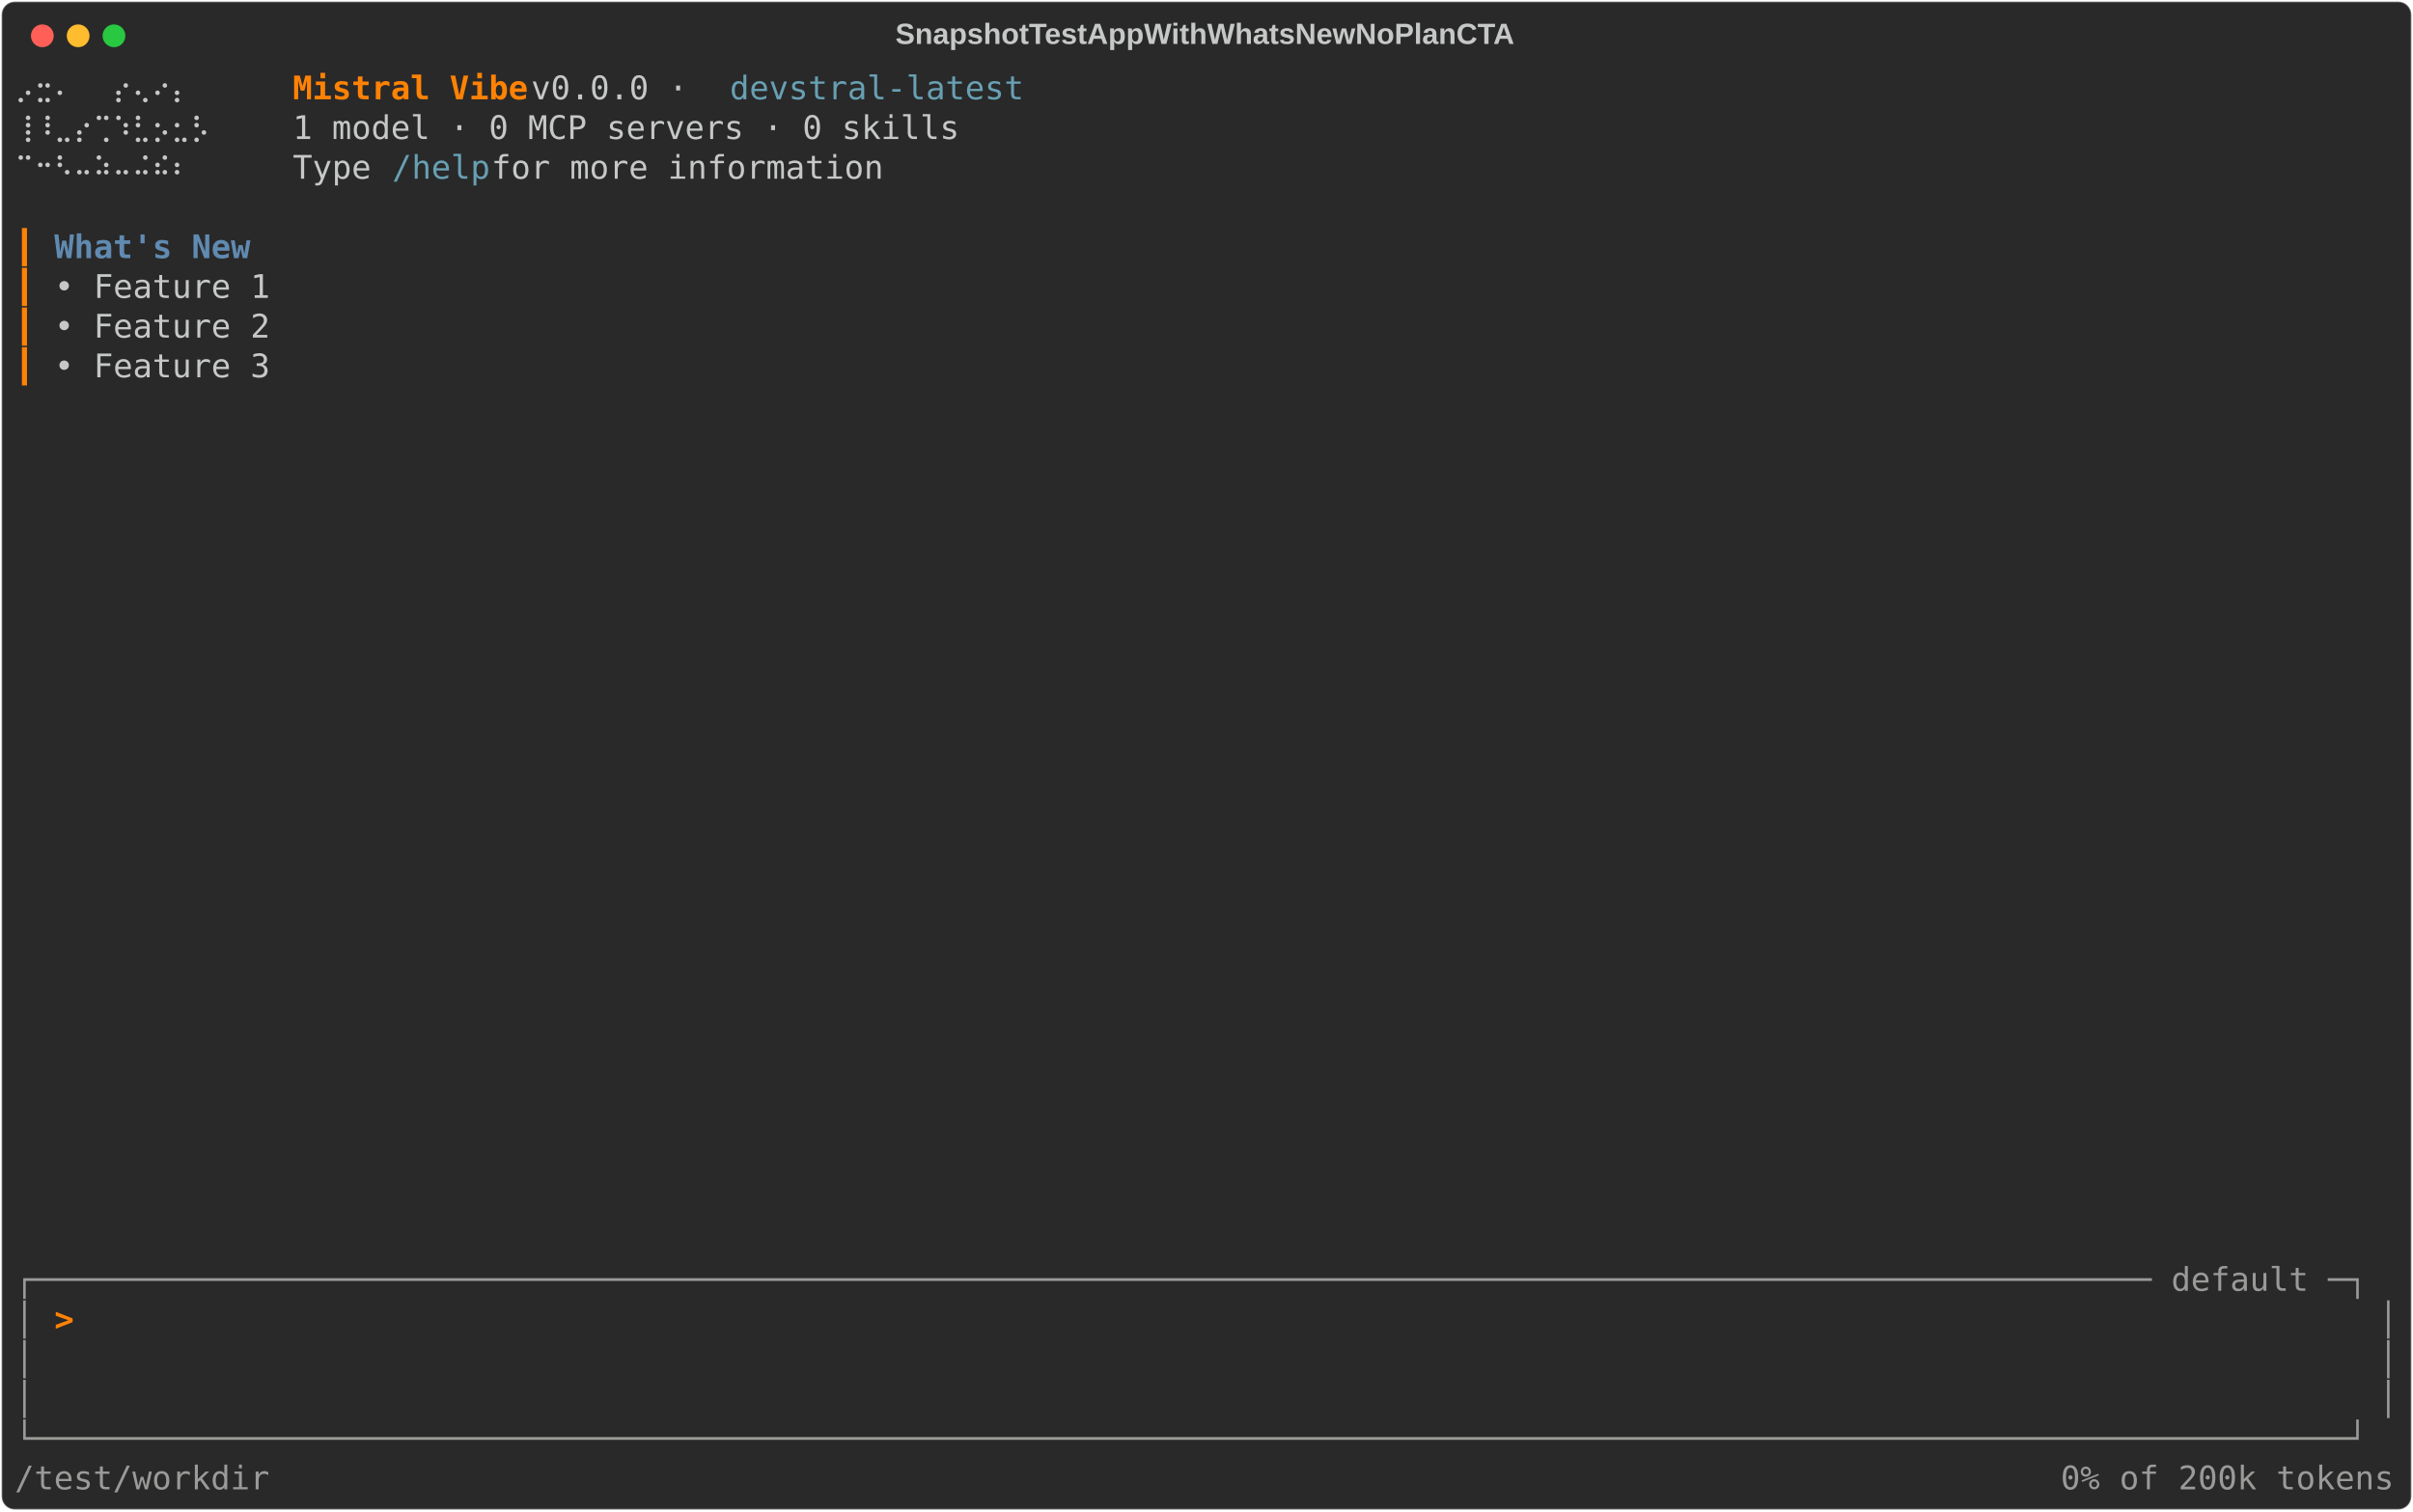
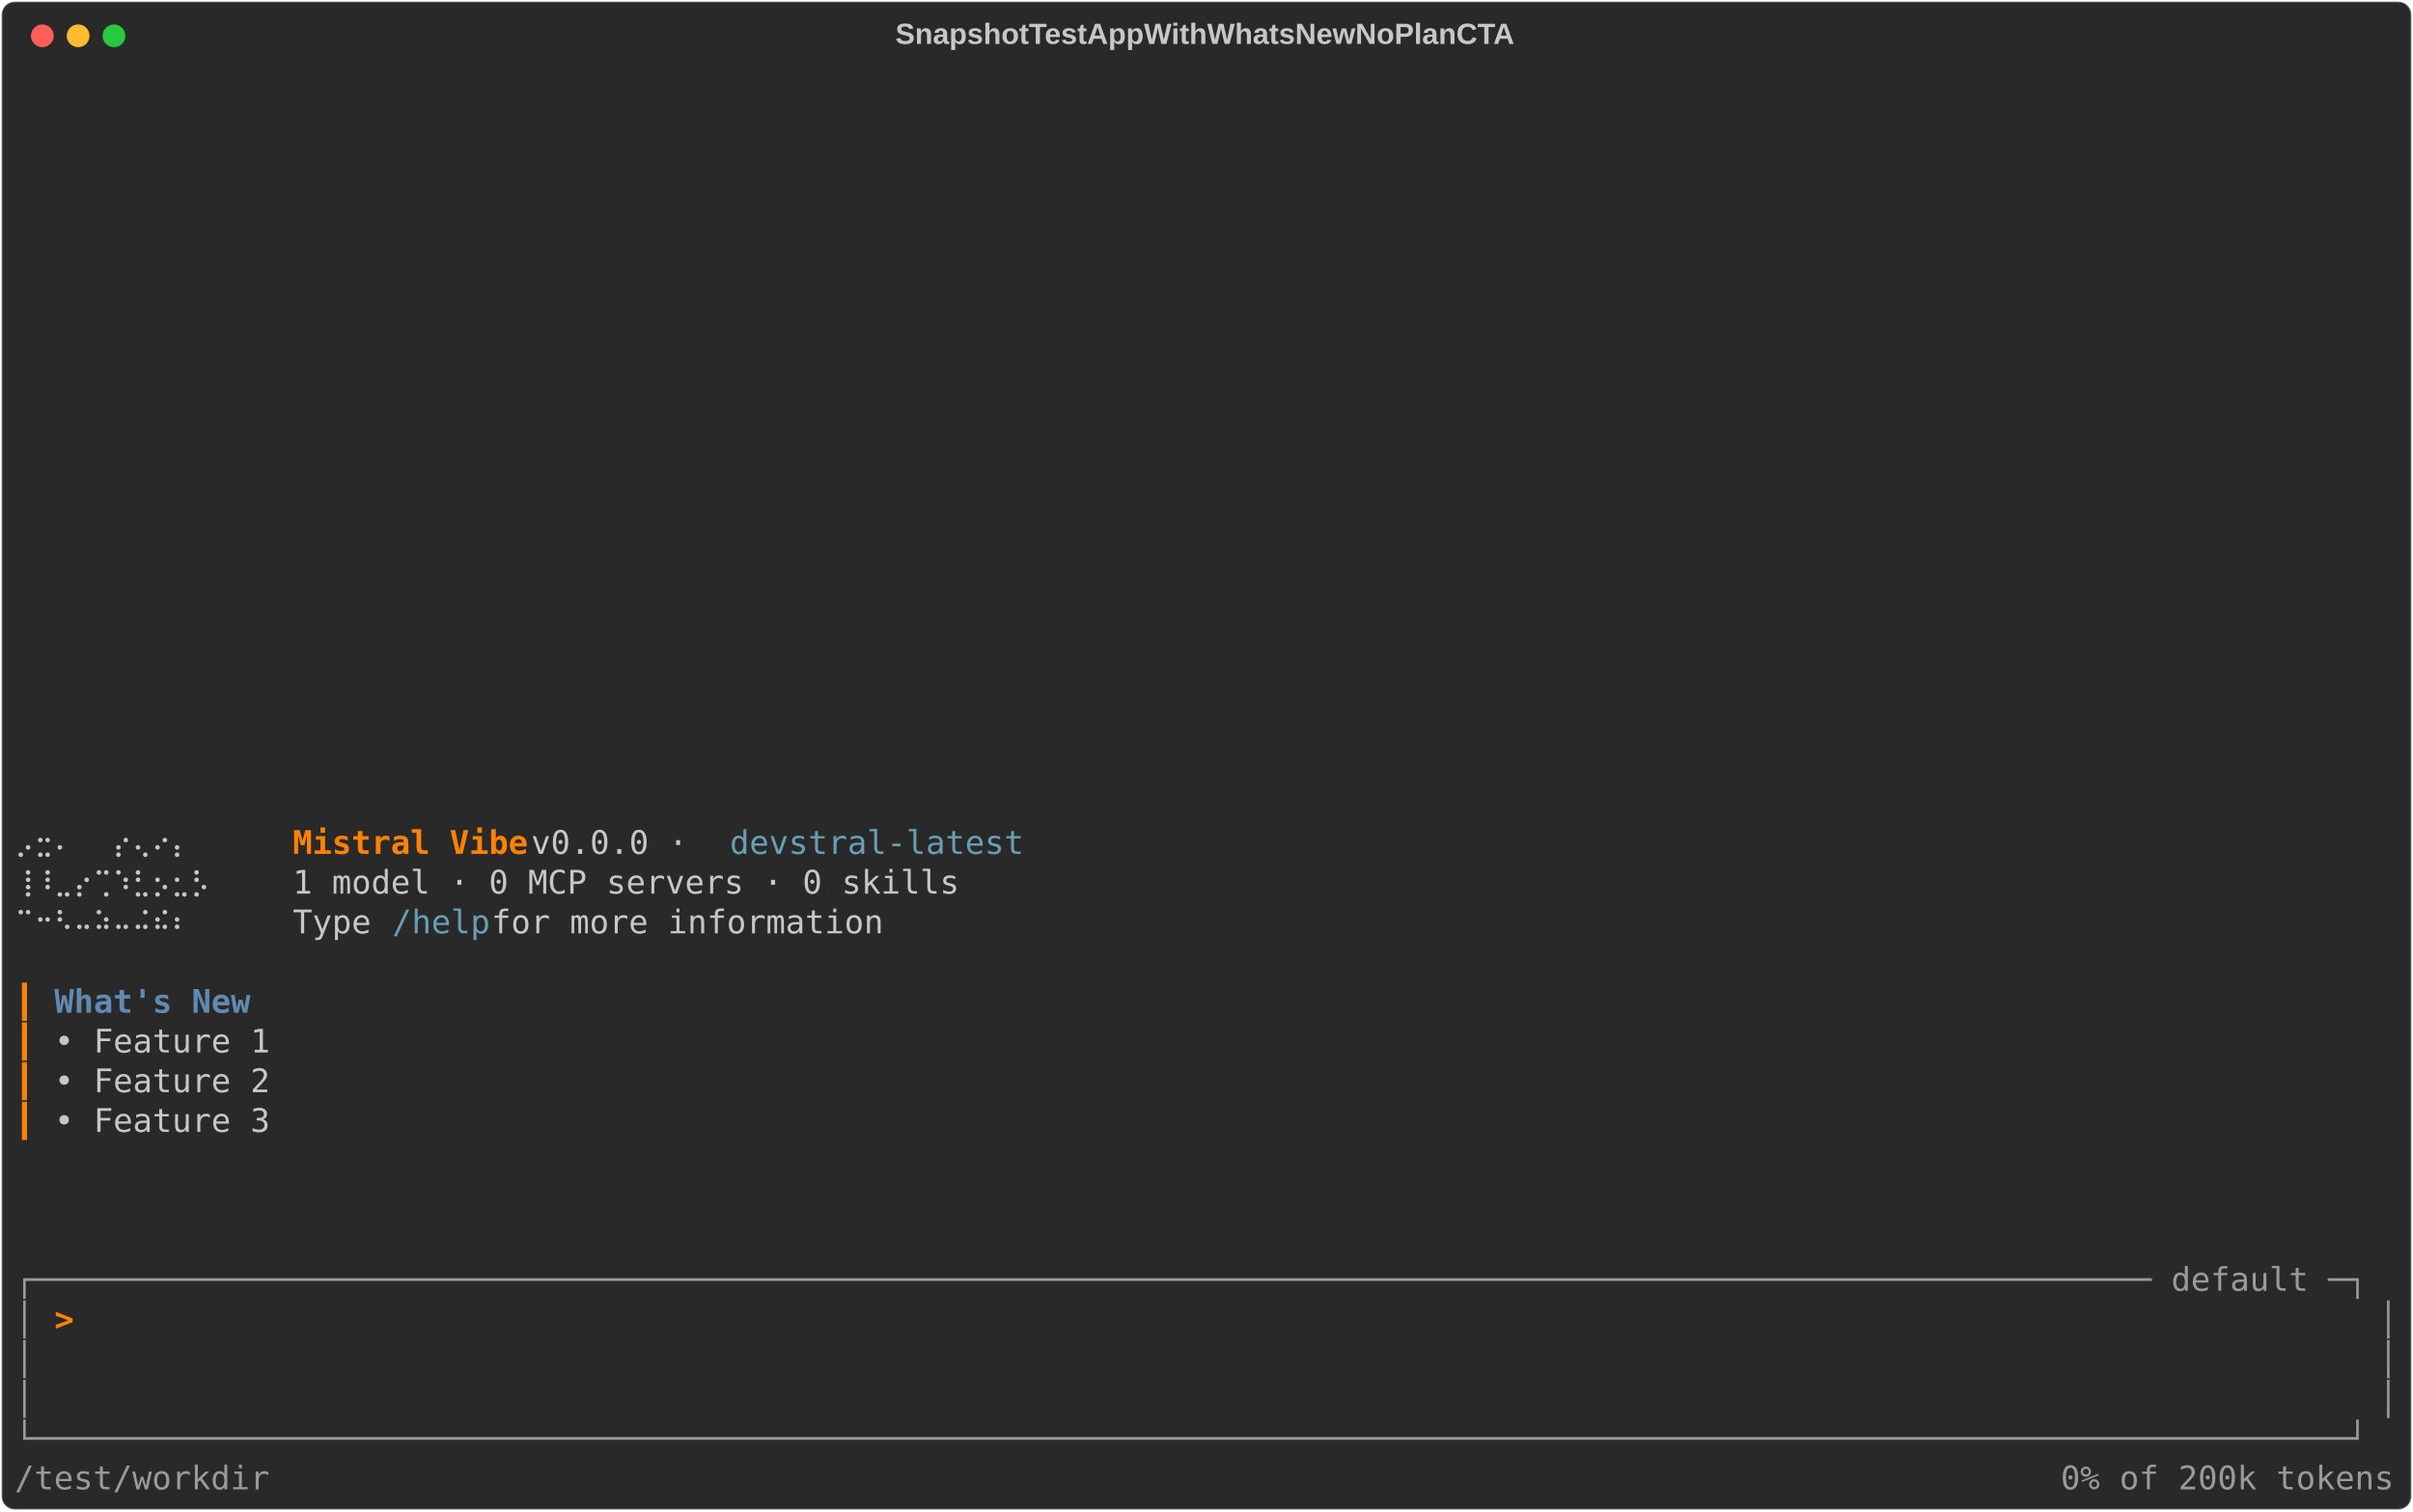
<svg xmlns="http://www.w3.org/2000/svg" class="rich-terminal" viewBox="0 0 1482 928.4">
  <style>

    @font-face {
        font-family: "Fira Code";
        src: local("FiraCode-Regular"),
                url("https://cdnjs.cloudflare.com/ajax/libs/firacode/6.2.0/woff2/FiraCode-Regular.woff2") format("woff2"),
                url("https://cdnjs.cloudflare.com/ajax/libs/firacode/6.2.0/woff/FiraCode-Regular.woff") format("woff");
        font-style: normal;
        font-weight: 400;
    }
    @font-face {
        font-family: "Fira Code";
        src: local("FiraCode-Bold"),
                url("https://cdnjs.cloudflare.com/ajax/libs/firacode/6.2.0/woff2/FiraCode-Bold.woff2") format("woff2"),
                url("https://cdnjs.cloudflare.com/ajax/libs/firacode/6.2.0/woff/FiraCode-Bold.woff") format("woff");
        font-style: bold;
        font-weight: 700;
    }

    .terminal-matrix {
        font-family: Fira Code, monospace;
        font-size: 20px;
        line-height: 24.4px;
        font-variant-east-asian: full-width;
    }

    .terminal-title {
        font-size: 18px;
        font-weight: bold;
        font-family: arial;
    }

    .terminal-r1 { fill: #c5c8c6 }
.terminal-r2 { fill: #ff8205;font-weight: bold }
.terminal-r3 { fill: #68a0b3 }
.terminal-r4 { fill: #ff8205 }
.terminal-r5 { fill: #608ab1;font-weight: bold }
.terminal-r6 { fill: #9a9b99 }
    </style>
  <defs>
    <clipPath id="terminal-clip-terminal">
      <rect x="0" y="0" width="1463.0" height="877.4" />
    </clipPath>
    <clipPath id="terminal-line-0">
      <rect x="0" y="1.5" width="1464" height="24.65" />
    </clipPath>
    <clipPath id="terminal-line-1">
      <rect x="0" y="25.9" width="1464" height="24.65" />
    </clipPath>
    <clipPath id="terminal-line-2">
      <rect x="0" y="50.3" width="1464" height="24.65" />
    </clipPath>
    <clipPath id="terminal-line-3">
      <rect x="0" y="74.7" width="1464" height="24.65" />
    </clipPath>
    <clipPath id="terminal-line-4">
      <rect x="0" y="99.1" width="1464" height="24.65" />
    </clipPath>
    <clipPath id="terminal-line-5">
      <rect x="0" y="123.5" width="1464" height="24.65" />
    </clipPath>
    <clipPath id="terminal-line-6">
      <rect x="0" y="147.9" width="1464" height="24.65" />
    </clipPath>
    <clipPath id="terminal-line-7">
      <rect x="0" y="172.3" width="1464" height="24.65" />
    </clipPath>
    <clipPath id="terminal-line-8">
      <rect x="0" y="196.7" width="1464" height="24.65" />
    </clipPath>
    <clipPath id="terminal-line-9">
      <rect x="0" y="221.1" width="1464" height="24.65" />
    </clipPath>
    <clipPath id="terminal-line-10">
      <rect x="0" y="245.5" width="1464" height="24.65" />
    </clipPath>
    <clipPath id="terminal-line-11">
      <rect x="0" y="269.9" width="1464" height="24.65" />
    </clipPath>
    <clipPath id="terminal-line-12">
      <rect x="0" y="294.3" width="1464" height="24.65" />
    </clipPath>
    <clipPath id="terminal-line-13">
      <rect x="0" y="318.7" width="1464" height="24.65" />
    </clipPath>
    <clipPath id="terminal-line-14">
      <rect x="0" y="343.1" width="1464" height="24.65" />
    </clipPath>
    <clipPath id="terminal-line-15">
      <rect x="0" y="367.5" width="1464" height="24.65" />
    </clipPath>
    <clipPath id="terminal-line-16">
      <rect x="0" y="391.9" width="1464" height="24.65" />
    </clipPath>
    <clipPath id="terminal-line-17">
      <rect x="0" y="416.3" width="1464" height="24.65" />
    </clipPath>
    <clipPath id="terminal-line-18">
      <rect x="0" y="440.7" width="1464" height="24.65" />
    </clipPath>
    <clipPath id="terminal-line-19">
      <rect x="0" y="465.1" width="1464" height="24.65" />
    </clipPath>
    <clipPath id="terminal-line-20">
      <rect x="0" y="489.5" width="1464" height="24.65" />
    </clipPath>
    <clipPath id="terminal-line-21">
      <rect x="0" y="513.9" width="1464" height="24.65" />
    </clipPath>
    <clipPath id="terminal-line-22">
      <rect x="0" y="538.3" width="1464" height="24.65" />
    </clipPath>
    <clipPath id="terminal-line-23">
      <rect x="0" y="562.7" width="1464" height="24.65" />
    </clipPath>
    <clipPath id="terminal-line-24">
      <rect x="0" y="587.1" width="1464" height="24.65" />
    </clipPath>
    <clipPath id="terminal-line-25">
      <rect x="0" y="611.5" width="1464" height="24.65" />
    </clipPath>
    <clipPath id="terminal-line-26">
      <rect x="0" y="635.9" width="1464" height="24.65" />
    </clipPath>
    <clipPath id="terminal-line-27">
      <rect x="0" y="660.3" width="1464" height="24.65" />
    </clipPath>
    <clipPath id="terminal-line-28">
      <rect x="0" y="684.7" width="1464" height="24.65" />
    </clipPath>
    <clipPath id="terminal-line-29">
      <rect x="0" y="709.1" width="1464" height="24.65" />
    </clipPath>
    <clipPath id="terminal-line-30">
      <rect x="0" y="733.5" width="1464" height="24.65" />
    </clipPath>
    <clipPath id="terminal-line-31">
      <rect x="0" y="757.9" width="1464" height="24.65" />
    </clipPath>
    <clipPath id="terminal-line-32">
      <rect x="0" y="782.3" width="1464" height="24.65" />
    </clipPath>
    <clipPath id="terminal-line-33">
      <rect x="0" y="806.7" width="1464" height="24.65" />
    </clipPath>
    <clipPath id="terminal-line-34">
      <rect x="0" y="831.1" width="1464" height="24.65" />
    </clipPath>
  </defs>
  <rect fill="#292929" stroke="rgba(255,255,255,0.35)" stroke-width="1" x="1" y="1" width="1480" height="926.4" rx="8" />
  <text class="terminal-title" fill="#c5c8c6" text-anchor="middle" x="740" y="27">SnapshotTestAppWithWhatsNewNoPlanCTA</text>
  <g transform="translate(26,22)">
    <circle cx="0" cy="0" r="7" fill="#ff5f57" />
    <circle cx="22" cy="0" r="7" fill="#febc2e" />
    <circle cx="44" cy="0" r="7" fill="#28c840" />
  </g>
  <g transform="translate(9, 41)" clip-path="url(#terminal-clip-terminal)">
    <g class="terminal-matrix">
-       <text class="terminal-r1" x="0" y="20" textLength="134.2" clip-path="url(#terminal-line-0)">  ⡠⣒⠄  ⡔⢄⠔⡄</text>
-       <text class="terminal-r2" x="170.8" y="20" textLength="146.4" clip-path="url(#terminal-line-0)">Mistral Vibe</text>
-       <text class="terminal-r1" x="317.2" y="20" textLength="122" clip-path="url(#terminal-line-0)"> v0.0.0 · </text>
-       <text class="terminal-r3" x="439.2" y="20" textLength="183" clip-path="url(#terminal-line-0)">devstral-latest</text>
      <text class="terminal-r1" x="1464" y="20" textLength="12.2" clip-path="url(#terminal-line-0)">
</text>
-       <text class="terminal-r1" x="0" y="44.4" textLength="134.2" clip-path="url(#terminal-line-1)"> ⢸⠸⣀⡔⢉⠱⣃⡢⣂⡣</text>
-       <text class="terminal-r1" x="170.8" y="44.4" textLength="414.8" clip-path="url(#terminal-line-1)">1 model · 0 MCP servers · 0 skills</text>
      <text class="terminal-r1" x="1464" y="44.4" textLength="12.2" clip-path="url(#terminal-line-1)">
</text>
-       <text class="terminal-r1" x="0" y="68.8" textLength="134.2" clip-path="url(#terminal-line-2)">  ⠉⠒⠣⠤⠵⠤⠬⠮⠆</text>
-       <text class="terminal-r1" x="170.8" y="68.8" textLength="61" clip-path="url(#terminal-line-2)">Type </text>
-       <text class="terminal-r3" x="231.8" y="68.8" textLength="61" clip-path="url(#terminal-line-2)">/help</text>
-       <text class="terminal-r1" x="292.8" y="68.8" textLength="256.2" clip-path="url(#terminal-line-2)"> for more information</text>
      <text class="terminal-r1" x="1464" y="68.8" textLength="12.2" clip-path="url(#terminal-line-2)">
</text>
      <text class="terminal-r1" x="1464" y="93.2" textLength="12.2" clip-path="url(#terminal-line-3)">
</text>
-       <text class="terminal-r4" x="0" y="117.6" textLength="12.2" clip-path="url(#terminal-line-4)">┃</text>
-       <text class="terminal-r5" x="24.4" y="117.6" textLength="122" clip-path="url(#terminal-line-4)">What's New</text>
      <text class="terminal-r1" x="1464" y="117.6" textLength="12.2" clip-path="url(#terminal-line-4)">
</text>
-       <text class="terminal-r4" x="0" y="142" textLength="12.2" clip-path="url(#terminal-line-5)">┃</text>
-       <text class="terminal-r1" x="24.4" y="142" textLength="134.2" clip-path="url(#terminal-line-5)">• Feature 1</text>
      <text class="terminal-r1" x="1464" y="142" textLength="12.2" clip-path="url(#terminal-line-5)">
</text>
-       <text class="terminal-r4" x="0" y="166.4" textLength="12.2" clip-path="url(#terminal-line-6)">┃</text>
-       <text class="terminal-r1" x="24.4" y="166.4" textLength="134.2" clip-path="url(#terminal-line-6)">• Feature 2</text>
      <text class="terminal-r1" x="1464" y="166.4" textLength="12.2" clip-path="url(#terminal-line-6)">
</text>
-       <text class="terminal-r4" x="0" y="190.8" textLength="12.2" clip-path="url(#terminal-line-7)">┃</text>
-       <text class="terminal-r1" x="24.4" y="190.8" textLength="134.2" clip-path="url(#terminal-line-7)">• Feature 3</text>
      <text class="terminal-r1" x="1464" y="190.8" textLength="12.2" clip-path="url(#terminal-line-7)">
</text>
      <text class="terminal-r1" x="1464" y="215.2" textLength="12.2" clip-path="url(#terminal-line-8)">
</text>
      <text class="terminal-r1" x="1464" y="239.6" textLength="12.2" clip-path="url(#terminal-line-9)">
</text>
      <text class="terminal-r1" x="1464" y="264" textLength="12.2" clip-path="url(#terminal-line-10)">
</text>
      <text class="terminal-r1" x="1464" y="288.4" textLength="12.2" clip-path="url(#terminal-line-11)">
</text>
      <text class="terminal-r1" x="1464" y="312.8" textLength="12.2" clip-path="url(#terminal-line-12)">
</text>
      <text class="terminal-r1" x="1464" y="337.2" textLength="12.2" clip-path="url(#terminal-line-13)">
</text>
      <text class="terminal-r1" x="1464" y="361.6" textLength="12.2" clip-path="url(#terminal-line-14)">
</text>
      <text class="terminal-r1" x="1464" y="386" textLength="12.2" clip-path="url(#terminal-line-15)">
</text>
      <text class="terminal-r1" x="1464" y="410.4" textLength="12.2" clip-path="url(#terminal-line-16)">
</text>
      <text class="terminal-r1" x="1464" y="434.8" textLength="12.2" clip-path="url(#terminal-line-17)">
</text>
      <text class="terminal-r1" x="1464" y="459.2" textLength="12.2" clip-path="url(#terminal-line-18)">
</text>
+       <text class="terminal-r1" x="0" y="483.6" textLength="134.2" clip-path="url(#terminal-line-19)">  ⡠⣒⠄  ⡔⢄⠔⡄</text>
+       <text class="terminal-r2" x="170.8" y="483.6" textLength="146.4" clip-path="url(#terminal-line-19)">Mistral Vibe</text>
+       <text class="terminal-r1" x="317.2" y="483.6" textLength="122" clip-path="url(#terminal-line-19)"> v0.0.0 · </text>
+       <text class="terminal-r3" x="439.2" y="483.6" textLength="183" clip-path="url(#terminal-line-19)">devstral-latest</text>
      <text class="terminal-r1" x="1464" y="483.6" textLength="12.2" clip-path="url(#terminal-line-19)">
</text>
+       <text class="terminal-r1" x="0" y="508" textLength="134.2" clip-path="url(#terminal-line-20)"> ⢸⠸⣀⡔⢉⠱⣃⡢⣂⡣</text>
+       <text class="terminal-r1" x="170.8" y="508" textLength="414.8" clip-path="url(#terminal-line-20)">1 model · 0 MCP servers · 0 skills</text>
      <text class="terminal-r1" x="1464" y="508" textLength="12.2" clip-path="url(#terminal-line-20)">
</text>
+       <text class="terminal-r1" x="0" y="532.4" textLength="134.2" clip-path="url(#terminal-line-21)">  ⠉⠒⠣⠤⠵⠤⠬⠮⠆</text>
+       <text class="terminal-r1" x="170.8" y="532.4" textLength="61" clip-path="url(#terminal-line-21)">Type </text>
+       <text class="terminal-r3" x="231.8" y="532.4" textLength="61" clip-path="url(#terminal-line-21)">/help</text>
+       <text class="terminal-r1" x="292.8" y="532.4" textLength="256.2" clip-path="url(#terminal-line-21)"> for more information</text>
      <text class="terminal-r1" x="1464" y="532.4" textLength="12.2" clip-path="url(#terminal-line-21)">
</text>
      <text class="terminal-r1" x="1464" y="556.8" textLength="12.2" clip-path="url(#terminal-line-22)">
</text>
+       <text class="terminal-r4" x="0" y="581.2" textLength="12.2" clip-path="url(#terminal-line-23)">┃</text>
+       <text class="terminal-r5" x="24.4" y="581.2" textLength="122" clip-path="url(#terminal-line-23)">What's New</text>
      <text class="terminal-r1" x="1464" y="581.2" textLength="12.2" clip-path="url(#terminal-line-23)">
</text>
+       <text class="terminal-r4" x="0" y="605.6" textLength="12.2" clip-path="url(#terminal-line-24)">┃</text>
+       <text class="terminal-r1" x="24.4" y="605.6" textLength="134.2" clip-path="url(#terminal-line-24)">• Feature 1</text>
      <text class="terminal-r1" x="1464" y="605.6" textLength="12.2" clip-path="url(#terminal-line-24)">
</text>
+       <text class="terminal-r4" x="0" y="630" textLength="12.2" clip-path="url(#terminal-line-25)">┃</text>
+       <text class="terminal-r1" x="24.4" y="630" textLength="134.2" clip-path="url(#terminal-line-25)">• Feature 2</text>
      <text class="terminal-r1" x="1464" y="630" textLength="12.2" clip-path="url(#terminal-line-25)">
</text>
+       <text class="terminal-r4" x="0" y="654.4" textLength="12.2" clip-path="url(#terminal-line-26)">┃</text>
+       <text class="terminal-r1" x="24.4" y="654.4" textLength="134.2" clip-path="url(#terminal-line-26)">• Feature 3</text>
      <text class="terminal-r1" x="1464" y="654.4" textLength="12.2" clip-path="url(#terminal-line-26)">
</text>
      <text class="terminal-r1" x="1464" y="678.8" textLength="12.2" clip-path="url(#terminal-line-27)">
</text>
      <text class="terminal-r1" x="1464" y="703.2" textLength="12.2" clip-path="url(#terminal-line-28)">
</text>
      <text class="terminal-r1" x="1464" y="727.6" textLength="12.2" clip-path="url(#terminal-line-29)">
</text>
      <text class="terminal-r6" x="0" y="752" textLength="1464" clip-path="url(#terminal-line-30)">┌──────────────────────────────────────────────────────────────────────────────────────────────────────────── default ─┐</text>
      <text class="terminal-r1" x="1464" y="752" textLength="12.2" clip-path="url(#terminal-line-30)">
</text>
      <text class="terminal-r6" x="0" y="776.4" textLength="12.2" clip-path="url(#terminal-line-31)">│</text>
      <text class="terminal-r2" x="24.4" y="776.4" textLength="12.2" clip-path="url(#terminal-line-31)">&gt;</text>
      <text class="terminal-r6" x="1451.8" y="776.4" textLength="12.2" clip-path="url(#terminal-line-31)">│</text>
      <text class="terminal-r1" x="1464" y="776.4" textLength="12.2" clip-path="url(#terminal-line-31)">
</text>
      <text class="terminal-r6" x="0" y="800.8" textLength="12.2" clip-path="url(#terminal-line-32)">│</text>
      <text class="terminal-r6" x="1451.8" y="800.8" textLength="12.2" clip-path="url(#terminal-line-32)">│</text>
      <text class="terminal-r1" x="1464" y="800.8" textLength="12.2" clip-path="url(#terminal-line-32)">
</text>
      <text class="terminal-r6" x="0" y="825.2" textLength="12.2" clip-path="url(#terminal-line-33)">│</text>
      <text class="terminal-r6" x="1451.8" y="825.2" textLength="12.2" clip-path="url(#terminal-line-33)">│</text>
      <text class="terminal-r1" x="1464" y="825.2" textLength="12.2" clip-path="url(#terminal-line-33)">
</text>
      <text class="terminal-r6" x="0" y="849.6" textLength="1464" clip-path="url(#terminal-line-34)">└──────────────────────────────────────────────────────────────────────────────────────────────────────────────────────┘</text>
      <text class="terminal-r1" x="1464" y="849.6" textLength="12.2" clip-path="url(#terminal-line-34)">
</text>
      <text class="terminal-r6" x="0" y="874" textLength="158.6" clip-path="url(#terminal-line-35)">/test/workdir</text>
      <text class="terminal-r6" x="1256.6" y="874" textLength="207.4" clip-path="url(#terminal-line-35)">0% of 200k tokens</text>
    </g>
  </g>
</svg>
